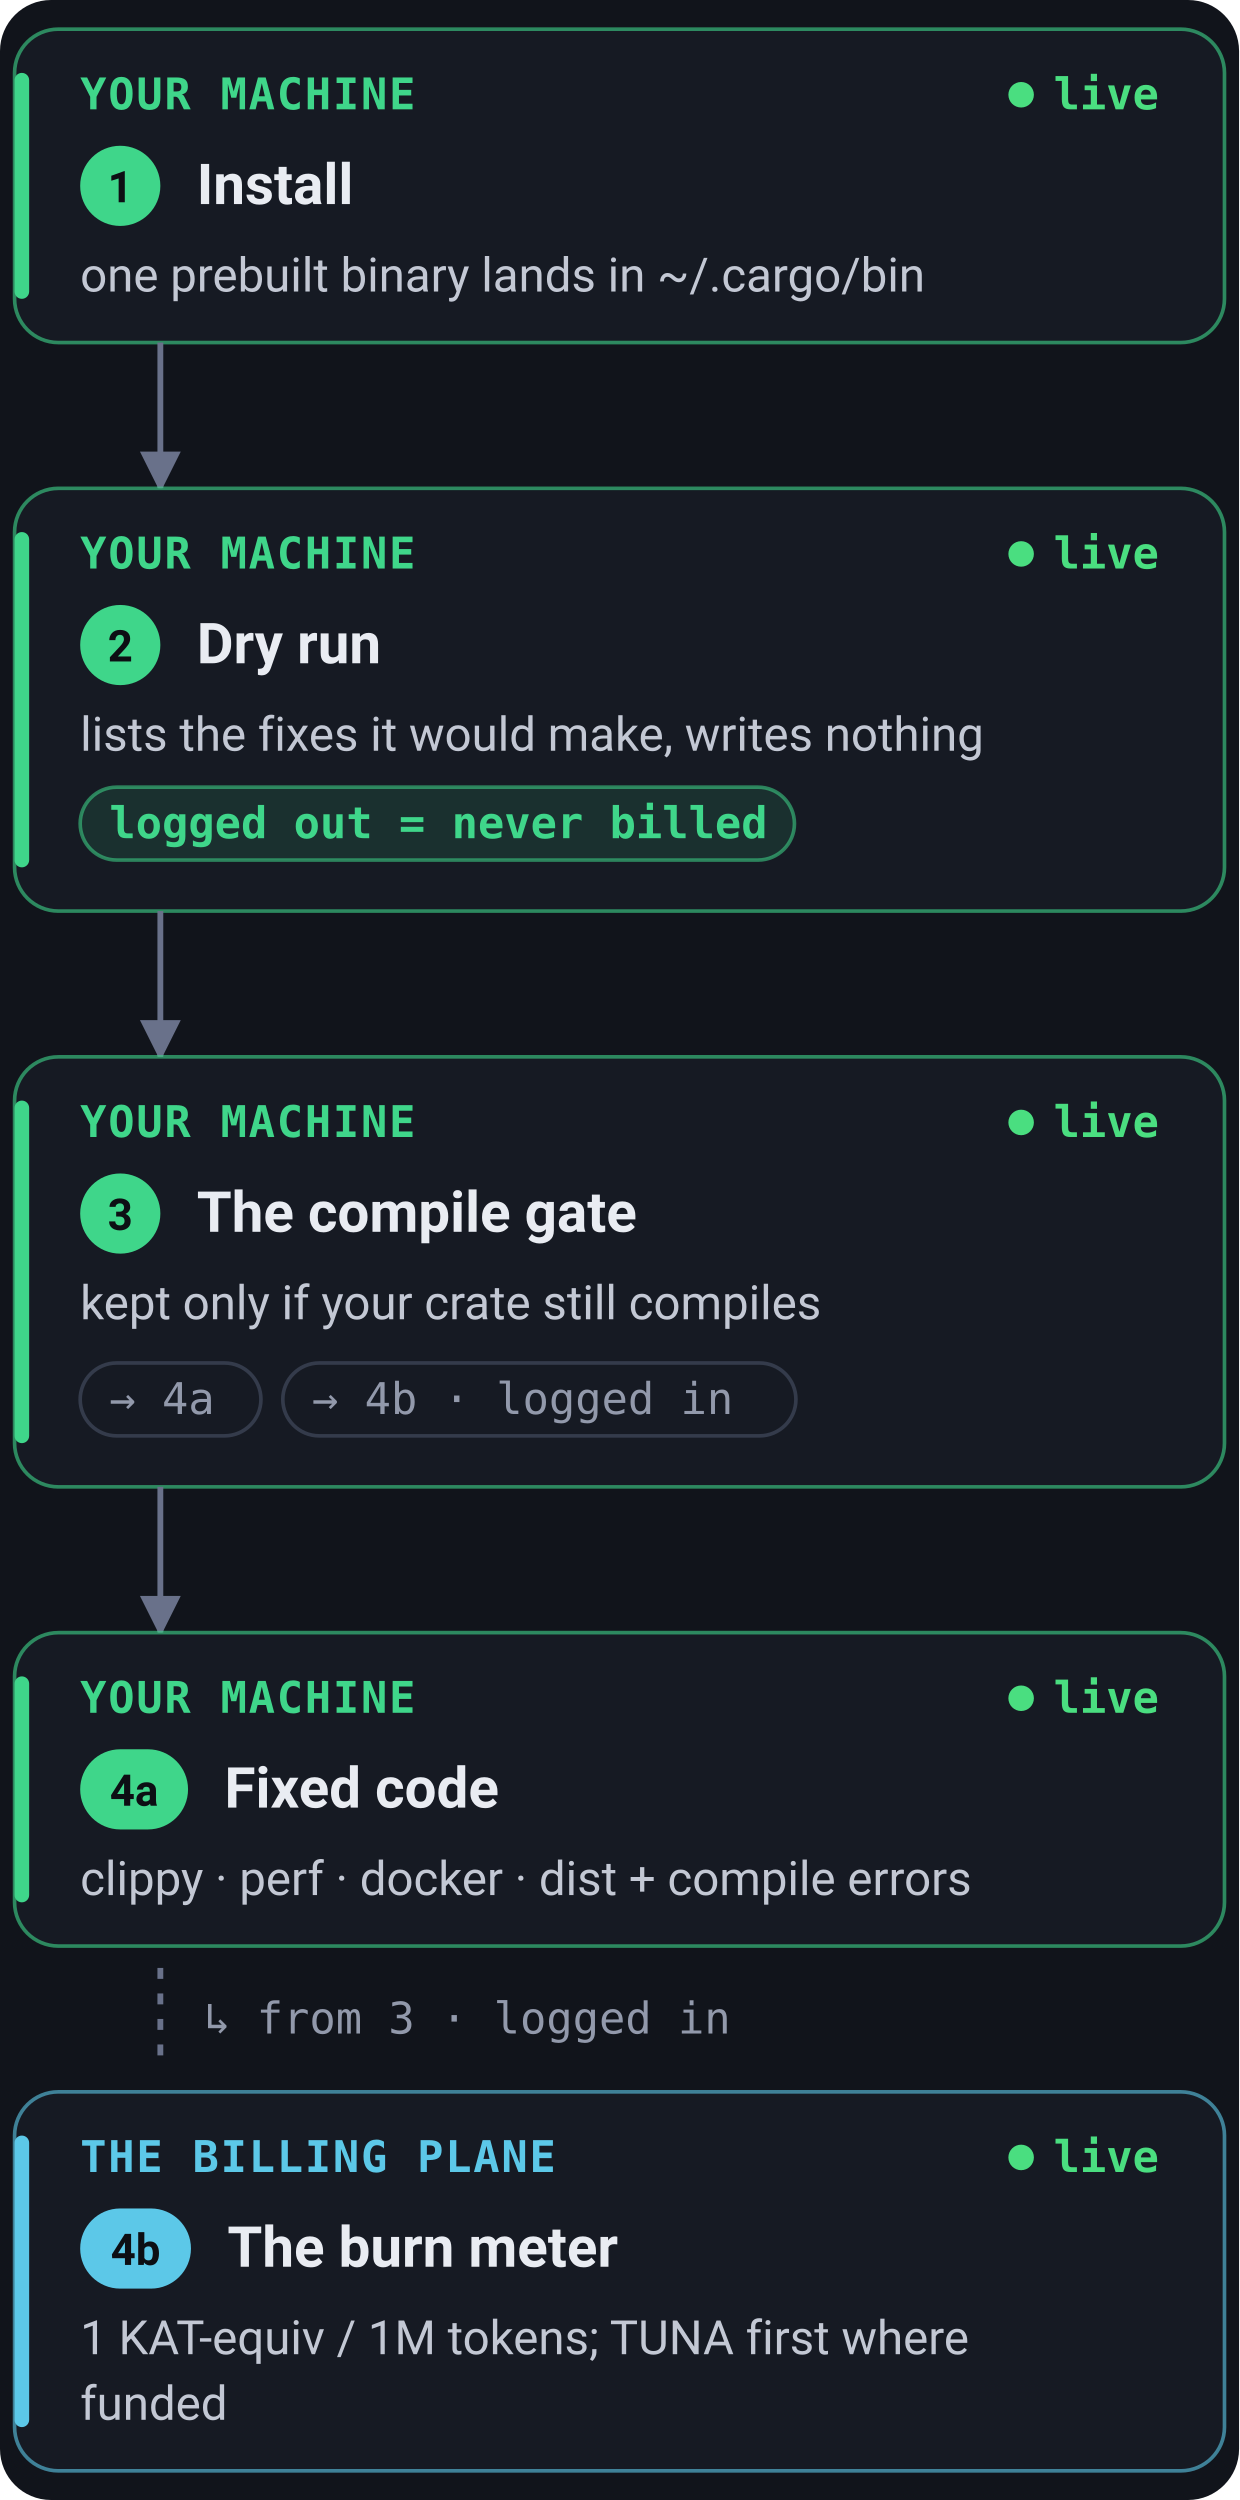
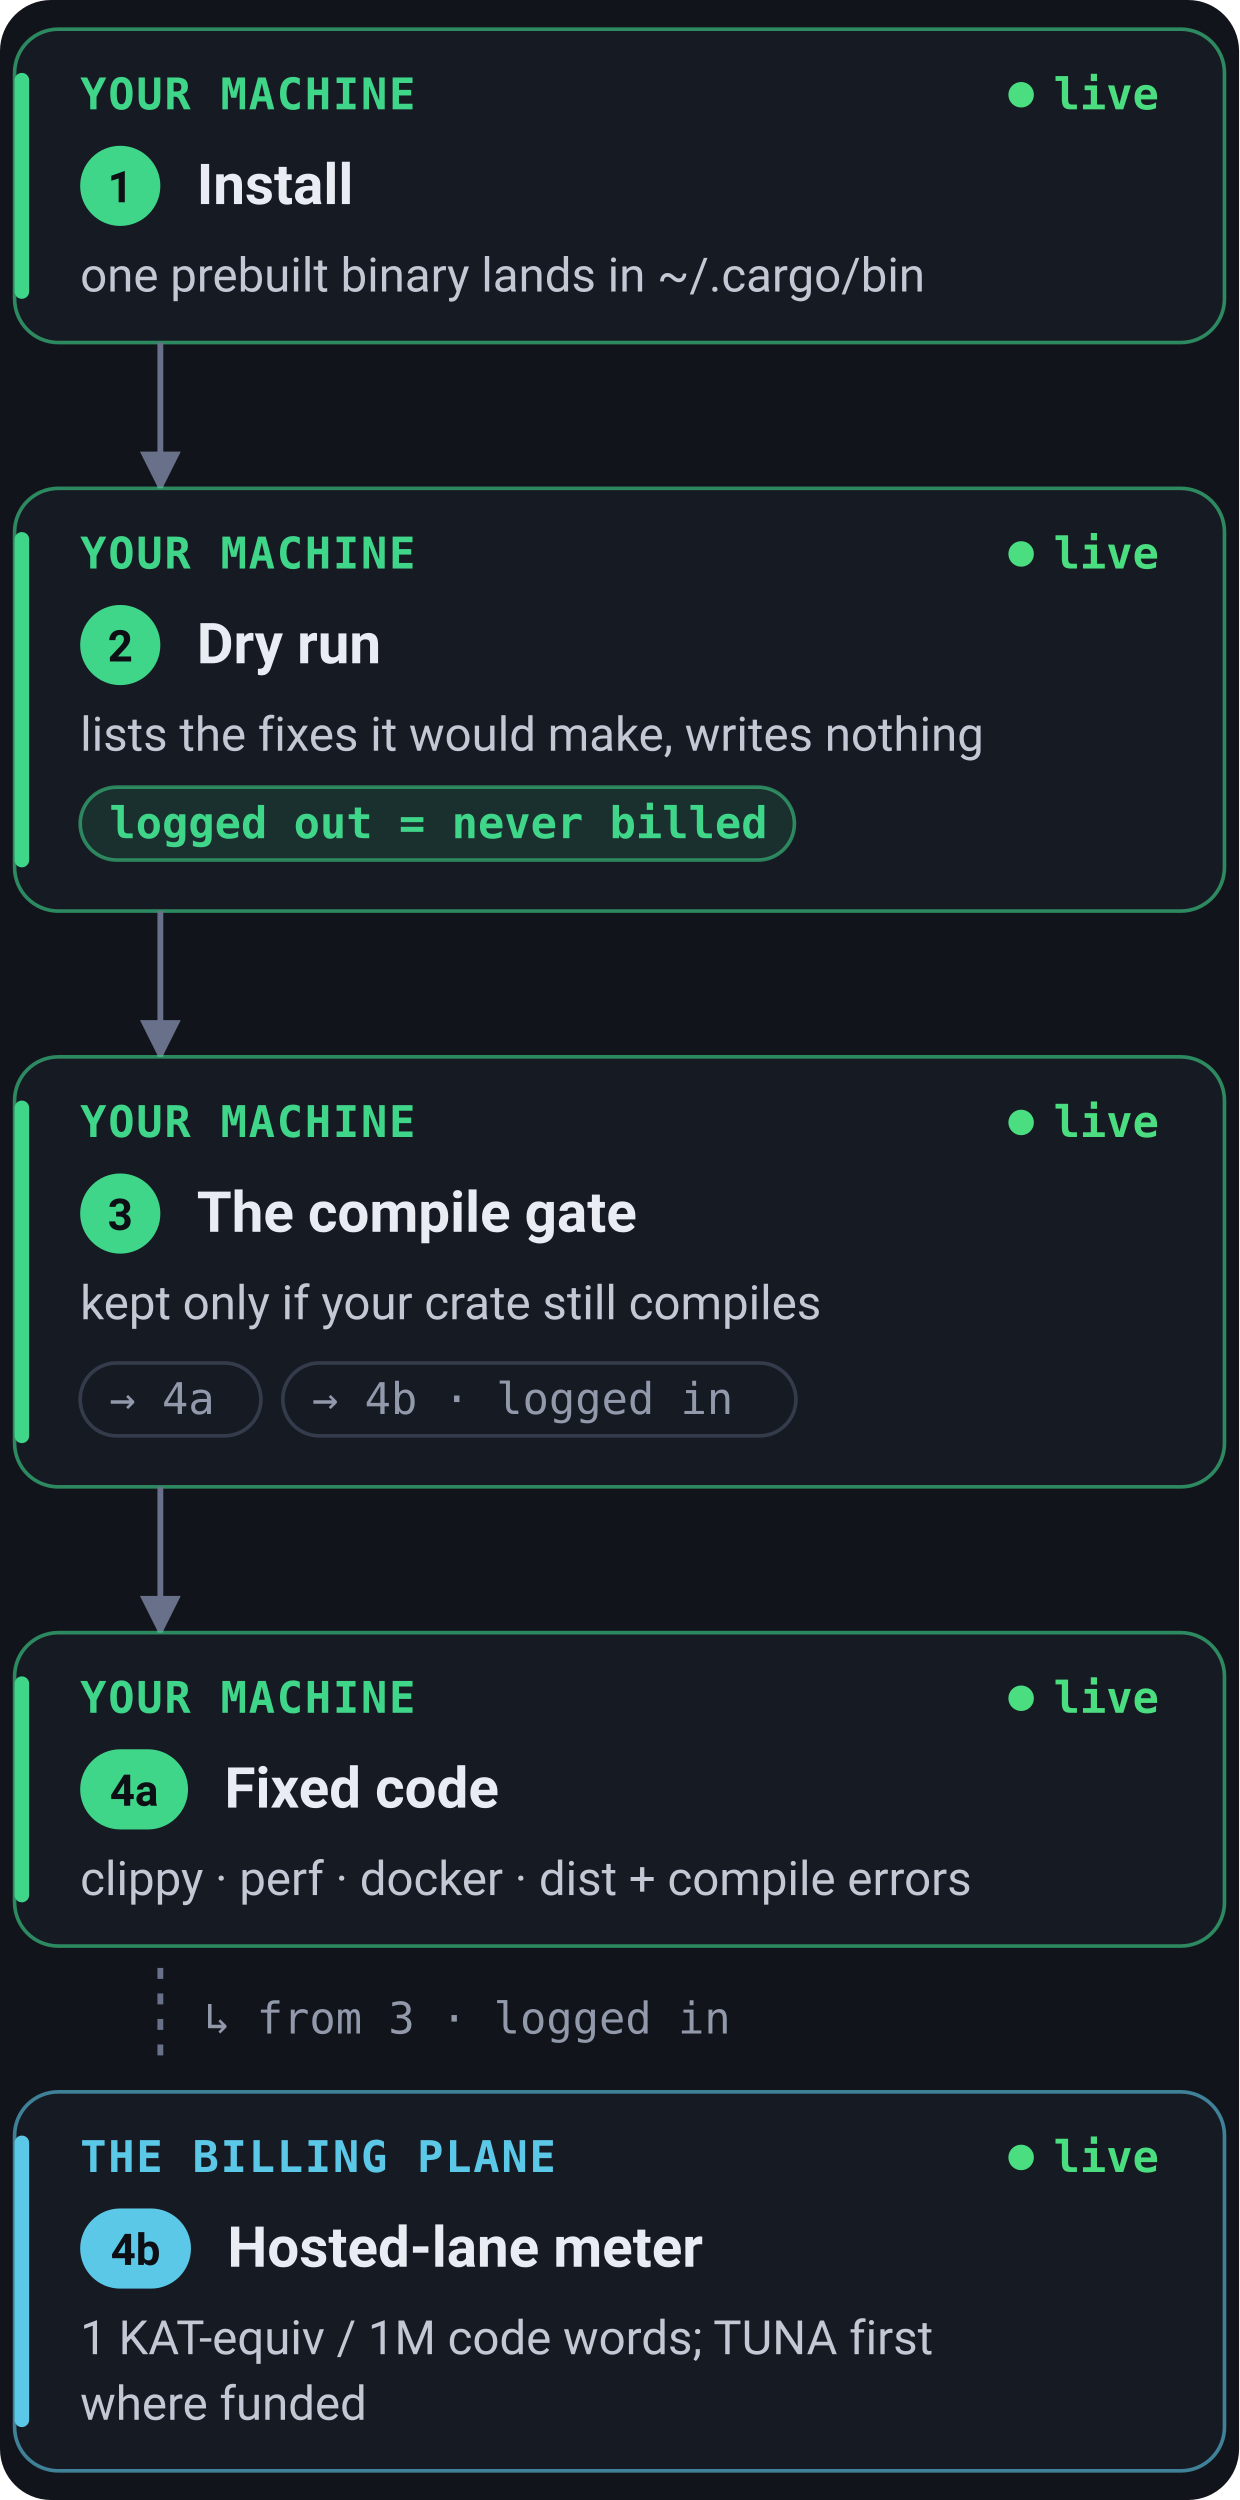
<svg xmlns="http://www.w3.org/2000/svg" id="role-coder-flow-m" data-gfflow="1" viewBox="0 0 340 686" width="340" height="686" role="img" aria-labelledby="role-coder-flow-m-t role-coder-flow-m-d">
  <style>#role-coder-flow-m .k{font:600 12px ui-monospace,SFMono-Regular,Menlo,Consolas,monospace;letter-spacing:.04em}#role-coder-flow-m .t{font:700 15.5px ui-sans-serif,system-ui,-apple-system,"Segoe UI",Roboto,"Helvetica Neue",Arial,sans-serif;fill:#e9ecf2}#role-coder-flow-m .d{font:400 13px ui-sans-serif,system-ui,-apple-system,"Segoe UI",Roboto,"Helvetica Neue",Arial,sans-serif;fill:#c3c8d4}#role-coder-flow-m .n{font:700 12px ui-sans-serif,system-ui,-apple-system,"Segoe UI",Roboto,"Helvetica Neue",Arial,sans-serif;fill:#0d0f14}#role-coder-flow-m .s{font:600 12px ui-monospace,SFMono-Regular,Menlo,Consolas,monospace}#role-coder-flow-m .el{font:500 12px ui-monospace,SFMono-Regular,Menlo,Consolas,monospace;fill:#9299ab}#role-coder-flow-m .e{fill:none;stroke-width:1.6}</style>
  <defs>
    <marker id="role-coder-flow-m-a0" viewBox="0 0 10 10" refX="9" refY="5" markerWidth="7" markerHeight="7" orient="auto-start-reverse">
      <path d="M0,0 L10,5 L0,10 z" fill="#69718a" />
    </marker>
  </defs>
  <rect width="340" height="686" rx="14" fill="#11141b" />
  <g data-step="inst" data-n="1">
    <rect class="gf-cb" x="4" y="8" width="332" height="86" rx="12" fill="#161a23" stroke="#3fd68a" stroke-opacity=".6" />
    <rect x="4" y="20" width="4" height="62" rx="2" fill="#3fd68a" />
    <text x="22" y="30" class="k" fill="#3fd68a">YOUR MACHINE</text>
    <circle cx="280.2" cy="26" r="3.5" fill="#4ade80" />
    <text x="318" y="30" text-anchor="end" class="s" fill="#4ade80">live</text>
    <circle cx="33" cy="51" r="11" fill="#3fd68a" />
    <text x="33" y="55.5" text-anchor="middle" class="n">1</text>
    <text x="54" y="56" class="t">Install</text>
    <text x="22" y="80" class="d">one prebuilt binary lands in ~/.cargo/bin</text>
  </g>
  <g data-edge="inst-&gt;dry">
    <path class="e" d="M44,94 V134" stroke="#69718a" marker-end="url(#role-coder-flow-m-a0)" />
  </g>
  <g data-step="dry" data-n="2">
    <rect class="gf-cb" x="4" y="134" width="332" height="116" rx="12" fill="#161a23" stroke="#3fd68a" stroke-opacity=".6" />
    <rect x="4" y="146" width="4" height="92" rx="2" fill="#3fd68a" />
    <text x="22" y="156" class="k" fill="#3fd68a">YOUR MACHINE</text>
    <circle cx="280.2" cy="152" r="3.5" fill="#4ade80" />
    <text x="318" y="156" text-anchor="end" class="s" fill="#4ade80">live</text>
    <circle cx="33" cy="177" r="11" fill="#3fd68a" />
    <text x="33" y="181.5" text-anchor="middle" class="n">2</text>
    <text x="54" y="182" class="t">Dry run</text>
    <text x="22" y="206" class="d">lists the fixes it would make, writes nothing</text>
    <rect x="22" y="216" width="196" height="20" rx="10" fill="#3fd68a" fill-opacity=".12" stroke="#3fd68a" stroke-opacity=".55" />
    <text x="30" y="230" class="s" fill="#3fd68a">logged out = never billed</text>
  </g>
  <g data-edge="dry-&gt;fix">
    <path class="e" d="M44,250 V290" stroke="#69718a" marker-end="url(#role-coder-flow-m-a0)" />
  </g>
  <g data-step="fix" data-n="3">
    <rect class="gf-cb" x="4" y="290" width="332" height="118" rx="12" fill="#161a23" stroke="#3fd68a" stroke-opacity=".6" />
    <rect x="4" y="302" width="4" height="94" rx="2" fill="#3fd68a" />
    <text x="22" y="312" class="k" fill="#3fd68a">YOUR MACHINE</text>
    <circle cx="280.2" cy="308" r="3.5" fill="#4ade80" />
    <text x="318" y="312" text-anchor="end" class="s" fill="#4ade80">live</text>
    <circle cx="33" cy="333" r="11" fill="#3fd68a" />
    <text x="33" y="337.5" text-anchor="middle" class="n">3</text>
    <text x="54" y="338" class="t">The compile gate</text>
    <text x="22" y="362" class="d">kept only if your crate still compiles</text>
    <rect x="22" y="374" width="49.6" height="20" rx="10" fill="none" stroke="#343b4b" />
    <text x="30" y="388" class="el">→ 4a</text>
    <rect x="77.6" y="374" width="140.8" height="20" rx="10" fill="none" stroke="#343b4b" />
    <text x="85.6" y="388" class="el">→ 4b · logged in</text>
  </g>
  <g data-edge="fix-&gt;get">
    <path class="e" d="M44,408 V448" stroke="#69718a" marker-end="url(#role-coder-flow-m-a0)" />
  </g>
  <g data-step="get" data-n="4a">
    <rect class="gf-cb" x="4" y="448" width="332" height="86" rx="12" fill="#161a23" stroke="#3fd68a" stroke-opacity=".6" />
    <rect x="4" y="460" width="4" height="62" rx="2" fill="#3fd68a" />
    <text x="22" y="470" class="k" fill="#3fd68a">YOUR MACHINE</text>
    <circle cx="280.2" cy="466" r="3.5" fill="#4ade80" />
    <text x="318" y="470" text-anchor="end" class="s" fill="#4ade80">live</text>
    <rect x="22" y="480" width="29.6" height="22" rx="11" fill="#3fd68a" />
    <text x="36.8" y="495.5" text-anchor="middle" class="n">4a</text>
    <text x="61.6" y="496" class="t">Fixed code</text>
    <text x="22" y="520" class="d">clippy · perf · docker · dist + compile errors</text>
  </g>
  <g data-edge="fix-&gt;meter">
    <path class="e" d="M44,540 V568" stroke="#69718a" stroke-dasharray="3 4" />
    <text class="el" x="56" y="558">↳ from 3 · logged in</text>
  </g>
  <g data-step="meter" data-n="4b">
    <rect class="gf-cb" x="4" y="574" width="332" height="104" rx="12" fill="#161a23" stroke="#5cc8e8" stroke-opacity=".6" />
    <rect x="4" y="586" width="4" height="80" rx="2" fill="#5cc8e8" />
    <text x="22" y="596" class="k" fill="#5cc8e8">THE BILLING PLANE</text>
    <circle cx="280.2" cy="592" r="3.5" fill="#4ade80" />
    <text x="318" y="596" text-anchor="end" class="s" fill="#4ade80">live</text>
    <rect x="22" y="606" width="30.4" height="22" rx="11" fill="#5cc8e8" />
    <text x="37.2" y="621.5" text-anchor="middle" class="n">4b</text>
-     <text x="62.4" y="622" class="t">The burn meter</text>
-     <text x="22" y="646" class="d">1 KAT-equiv / 1M tokens; TUNA first where</text>
-     <text x="22" y="664" class="d">funded</text>
+     <text x="62.4" y="622" class="t">Hosted-lane meter</text>
+     <text x="22" y="646" class="d">1 KAT-equiv / 1M code words; TUNA first</text>
+     <text x="22" y="664" class="d">where funded</text>
  </g>
</svg>
